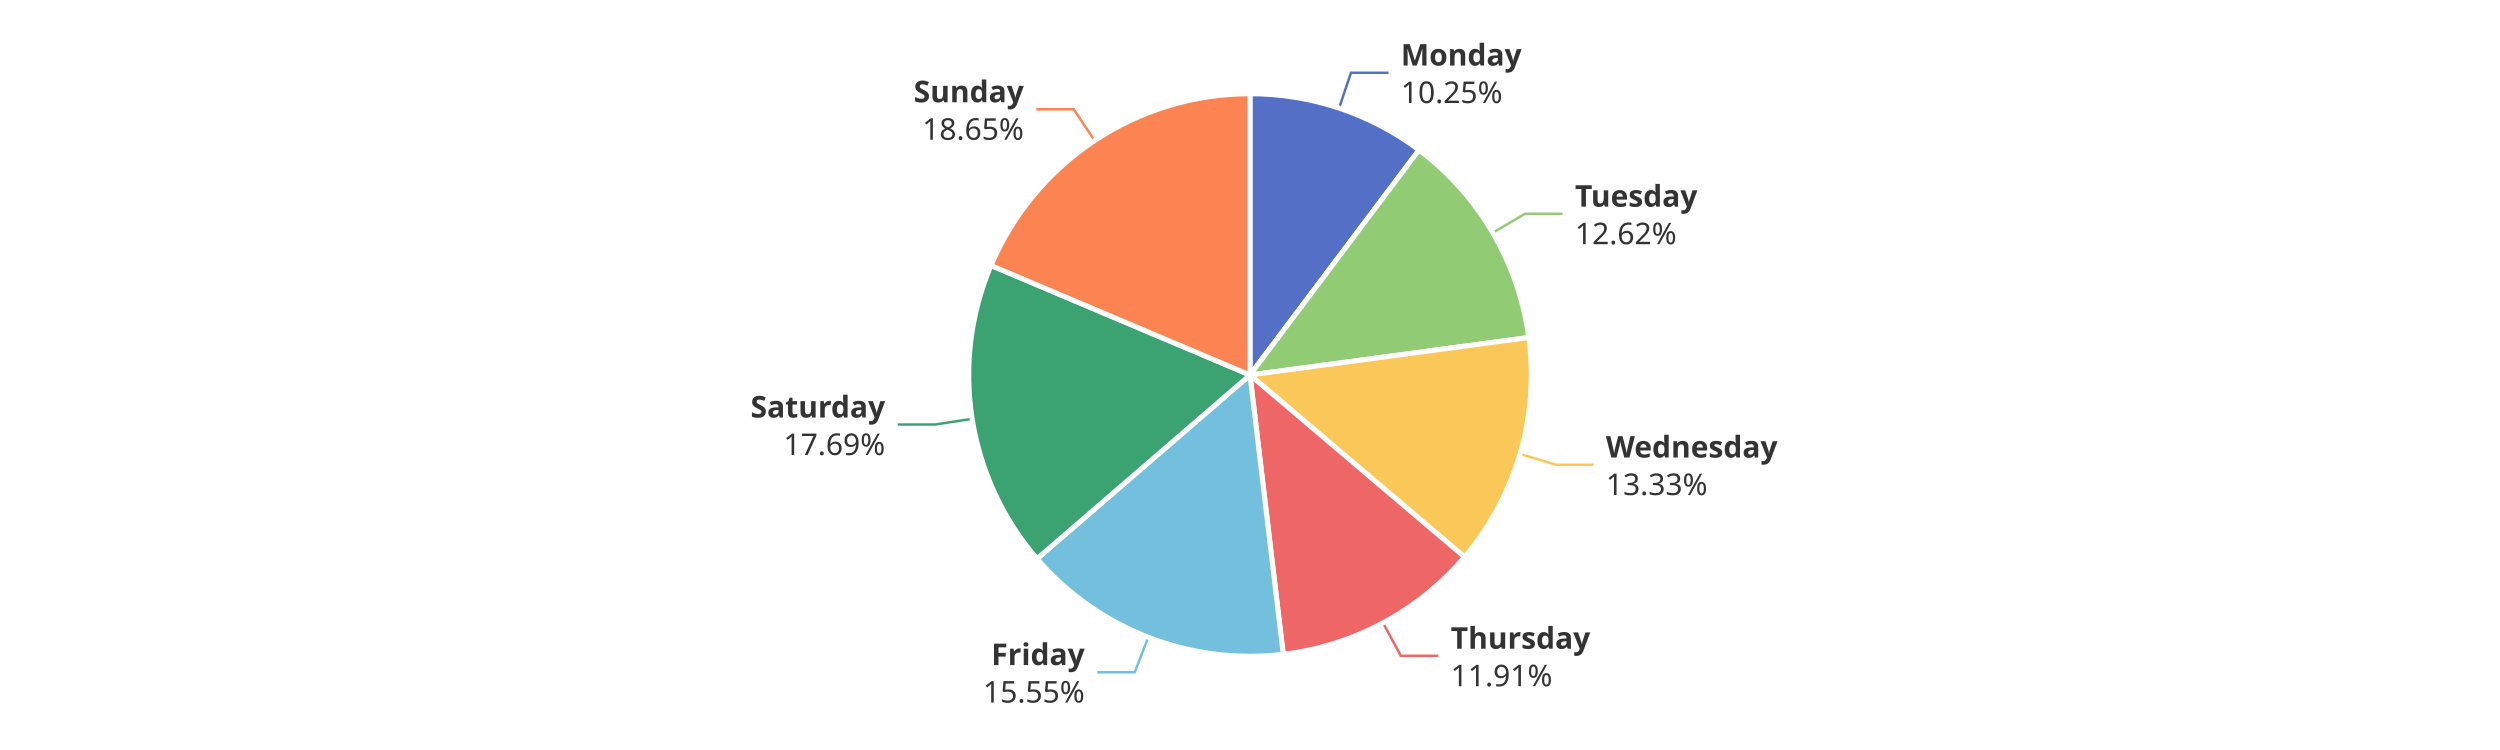
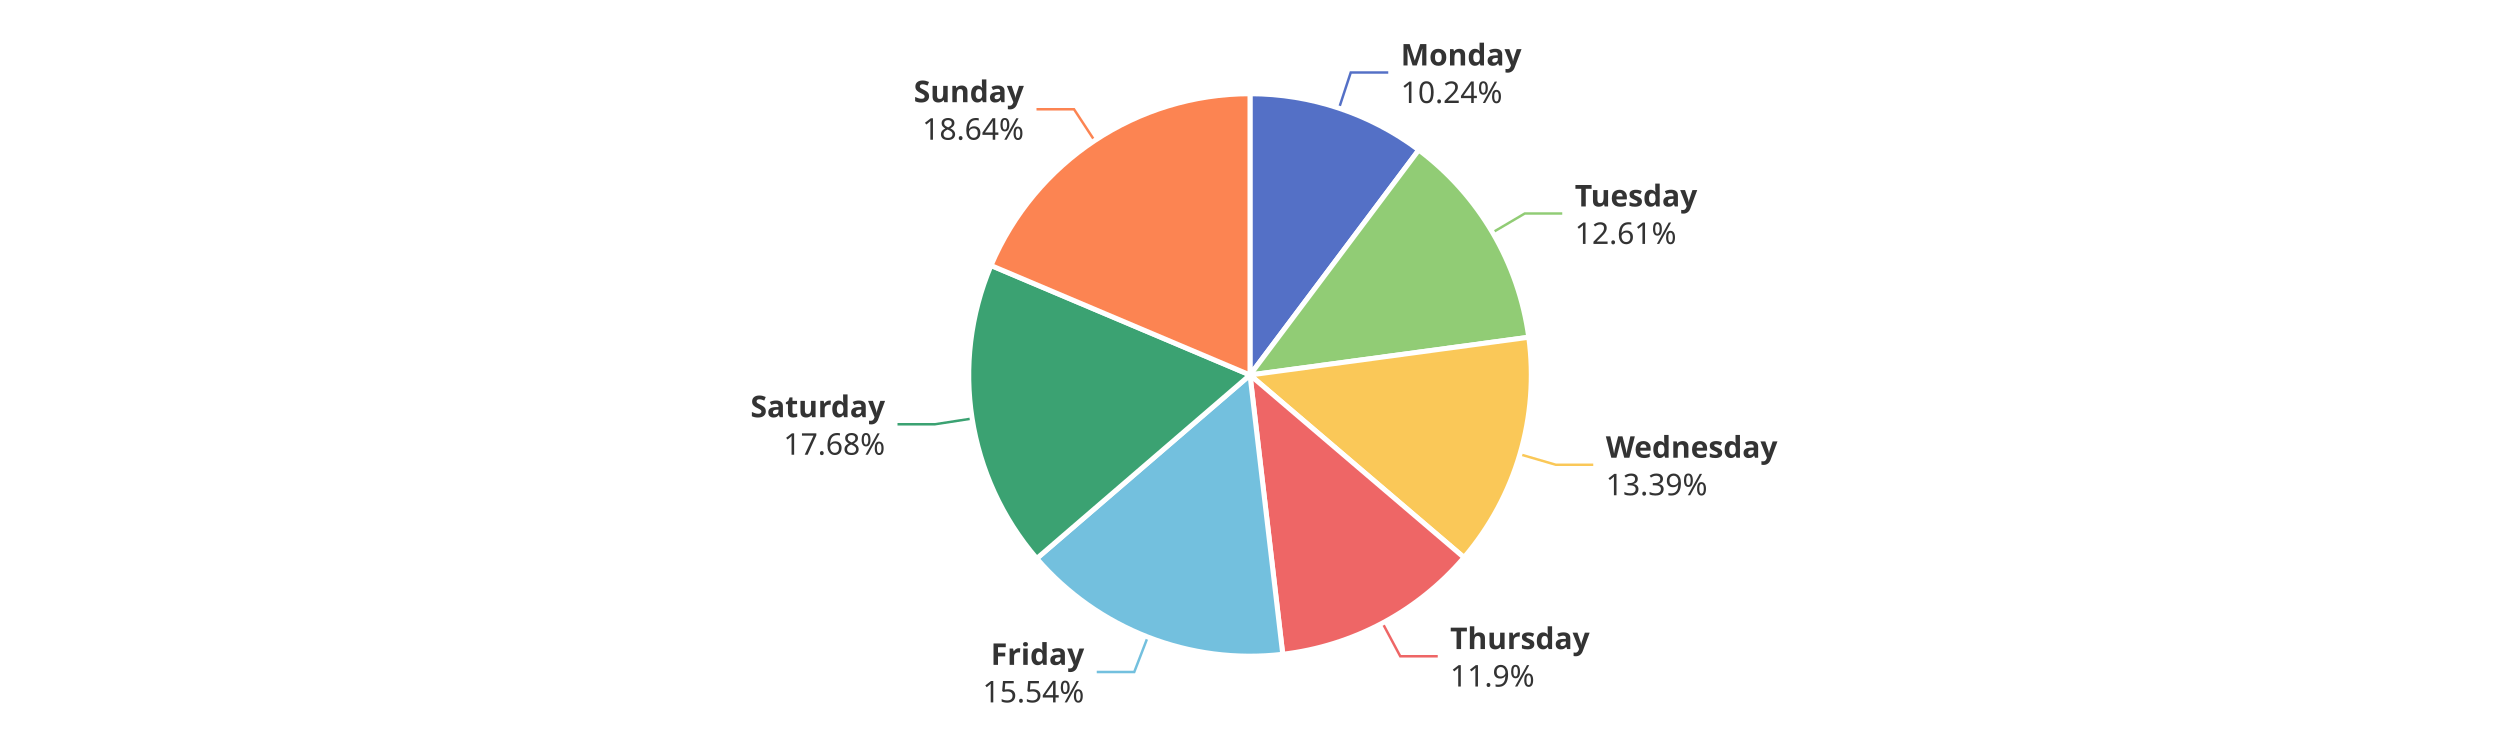
<svg xmlns="http://www.w3.org/2000/svg" width="1000" height="300" version="1.1" baseProfile="full" viewBox="0 0 1000 300">
  <rect width="1000" height="300" x="0" y="0" id="0" fill="#ffffff" />
-   <polyline points="535.6 43.3 540.4 29.1 555.4 29.1" fill="none" stroke="#5470c6" />
-   <polyline points="597.1 93.1 610 85.5 625 85.5" fill="none" stroke="#91cc75" />
-   <polyline points="608 181.6 622.4 185.9 637.4 185.9" fill="none" stroke="#fac858" />
-   <polyline points="553.2 249.1 560.3 262.3 575.3 262.3" fill="none" stroke="#ee6666" />
-   <polyline points="459.3 254.9 453.9 268.9 438.9 268.9" fill="none" stroke="#73c0de" />
-   <polyline points="388.9 167.5 374.1 169.8 359.1 169.8" fill="none" stroke="#3ba272" />
-   <polyline points="437.8 56.2 429.5 43.7 414.5 43.7" fill="none" stroke="#fc8452" />
-   <path d="M500 37.5A112.5 112.5 0 0 1 567.6 60L500 150Z" fill="#5470c6" stroke="#fff" stroke-width="2" stroke-linejoin="round" />
-   <path d="M567.6 60A112.5 112.5 0 0 1 611.5 135L500 150Z" fill="#91cc75" stroke="#fff" stroke-width="2" stroke-linejoin="round" />
-   <path d="M611.5 135A112.5 112.5 0 0 1 585.8 222.8L500 150Z" fill="#fac858" stroke="#fff" stroke-width="2" stroke-linejoin="round" />
-   <path d="M585.8 222.8A112.5 112.5 0 0 1 513.3 261.7L500 150Z" fill="#ee6666" stroke="#fff" stroke-width="2" stroke-linejoin="round" />
-   <path d="M513.3 261.7A112.5 112.5 0 0 1 414.8 223.5L500 150Z" fill="#73c0de" stroke="#fff" stroke-width="2" stroke-linejoin="round" />
-   <path d="M414.8 223.5A112.5 112.5 0 0 1 396.4 106.2L500 150Z" fill="#3ba272" stroke="#fff" stroke-width="2" stroke-linejoin="round" />
+   <polyline points="535.6 43.3 540.3 29 555.3 29" fill="none" stroke="#5470c6" />
+   <polyline points="597 93 609.9 85.4 624.9 85.4" fill="none" stroke="#91cc75" />
+   <polyline points="607.9 181.7 622.3 185.9 637.3 185.9" fill="none" stroke="#fac858" />
+   <polyline points="553 249.2 560.1 262.5 575.1 262.5" fill="none" stroke="#ee6666" />
+   <polyline points="459.1 254.8 453.7 268.8 438.7 268.8" fill="none" stroke="#73c0de" />
+   <polyline points="388.9 167.4 374 169.7 359 169.7" fill="none" stroke="#3ba272" />
+   <polyline points="437.8 56.2 429.6 43.7 414.6 43.7" fill="none" stroke="#fc8452" />
+   <path d="M500 37.5A112.5 112.5 0 0 1 567.5 60L500 150Z" fill="#5470c6" stroke="#fff" stroke-width="2" stroke-linejoin="round" />
+   <path d="M567.5 60A112.5 112.5 0 0 1 611.5 134.9L500 150Z" fill="#91cc75" stroke="#fff" stroke-width="2" stroke-linejoin="round" />
+   <path d="M611.5 134.9A112.5 112.5 0 0 1 585.6 223L500 150Z" fill="#fac858" stroke="#fff" stroke-width="2" stroke-linejoin="round" />
+   <path d="M585.6 223A112.5 112.5 0 0 1 513.1 261.7L500 150Z" fill="#ee6666" stroke="#fff" stroke-width="2" stroke-linejoin="round" />
+   <path d="M513.1 261.7A112.5 112.5 0 0 1 414.7 223.4L500 150Z" fill="#73c0de" stroke="#fff" stroke-width="2" stroke-linejoin="round" />
+   <path d="M414.7 223.4A112.5 112.5 0 0 1 396.4 106.2L500 150Z" fill="#3ba272" stroke="#fff" stroke-width="2" stroke-linejoin="round" />
  <path d="M396.4 106.2A112.5 112.5 0 0 1 500 37.5L500 150Z" fill="#fc8452" stroke="#fff" stroke-width="2" stroke-linejoin="round" />
-   <path d="M0 -15l42.8 0l0 30l-42.8 0Z" transform="translate(560.3547 29.0548)" fill="none" />
-   <text dominant-baseline="central" text-anchor="start" style="font-size:12px;font-family:sans-serif;font-weight:bold;" y="-7.5" transform="translate(560.3547 29.0548)" fill="#333" stroke="rgb(255,255,255)" stroke-width="2" paint-order="stroke" stroke-miterlimit="2">Monday</text>
-   <text dominant-baseline="central" text-anchor="start" style="font-size:12px;font-family:sans-serif;" y="7.5" transform="translate(560.3547 29.0548)" fill="#333" stroke="rgb(255,255,255)" stroke-width="2" paint-order="stroke" stroke-miterlimit="2">10.25%</text>
-   <path d="M0 -15l46.2 0l0 30l-46.2 0Z" transform="translate(629.9952 85.5229)" fill="none" />
-   <text dominant-baseline="central" text-anchor="start" style="font-size:12px;font-family:sans-serif;font-weight:bold;" y="-7.5" transform="translate(629.9952 85.5229)" fill="#333" stroke="rgb(255,255,255)" stroke-width="2" paint-order="stroke" stroke-miterlimit="2">Tuesday</text>
-   <text dominant-baseline="central" text-anchor="start" style="font-size:12px;font-family:sans-serif;" y="7.5" transform="translate(629.9952 85.5229)" fill="#333" stroke="rgb(255,255,255)" stroke-width="2" paint-order="stroke" stroke-miterlimit="2">12.62%</text>
-   <path d="M0 -15l63.6 0l0 30l-63.6 0Z" transform="translate(642.3523 185.8632)" fill="none" />
-   <text dominant-baseline="central" text-anchor="start" style="font-size:12px;font-family:sans-serif;font-weight:bold;" y="-7.5" transform="translate(642.3523 185.8632)" fill="#333" stroke="rgb(255,255,255)" stroke-width="2" paint-order="stroke" stroke-miterlimit="2">Wednesday</text>
-   <text dominant-baseline="central" text-anchor="start" style="font-size:12px;font-family:sans-serif;" y="7.5" transform="translate(642.3523 185.8632)" fill="#333" stroke="rgb(255,255,255)" stroke-width="2" paint-order="stroke" stroke-miterlimit="2">13.33%</text>
-   <path d="M0 -15l50.2 0l0 30l-50.2 0Z" transform="translate(580.3028 262.338)" fill="none" />
-   <text dominant-baseline="central" text-anchor="start" style="font-size:12px;font-family:sans-serif;font-weight:bold;" y="-7.5" transform="translate(580.3028 262.338)" fill="#333" stroke="rgb(255,255,255)" stroke-width="2" paint-order="stroke" stroke-miterlimit="2">Thursday</text>
-   <text dominant-baseline="central" text-anchor="start" style="font-size:12px;font-family:sans-serif;" y="7.5" transform="translate(580.3028 262.338)" fill="#333" stroke="rgb(255,255,255)" stroke-width="2" paint-order="stroke" stroke-miterlimit="2">11.91%</text>
-   <path d="M-40.9 -15l40.9 0l0 30l-40.9 0Z" transform="translate(433.8802 268.8664)" fill="none" />
-   <text dominant-baseline="central" text-anchor="end" style="font-size:12px;font-family:sans-serif;font-weight:bold;" y="-7.5" transform="translate(433.8802 268.8664)" fill="#333" stroke="rgb(255,255,255)" stroke-width="2" paint-order="stroke" stroke-miterlimit="2">Friday</text>
-   <text dominant-baseline="central" text-anchor="end" style="font-size:12px;font-family:sans-serif;" y="7.5" transform="translate(433.8802 268.8664)" fill="#333" stroke="rgb(255,255,255)" stroke-width="2" paint-order="stroke" stroke-miterlimit="2">15.55%</text>
-   <path d="M-48.2 -15l48.2 0l0 30l-48.2 0Z" transform="translate(354.0544 169.8485)" fill="none" />
-   <text dominant-baseline="central" text-anchor="end" style="font-size:12px;font-family:sans-serif;font-weight:bold;" y="-7.5" transform="translate(354.0544 169.8485)" fill="#333" stroke="rgb(255,255,255)" stroke-width="2" paint-order="stroke" stroke-miterlimit="2">Saturday</text>
-   <text dominant-baseline="central" text-anchor="end" style="font-size:12px;font-family:sans-serif;" y="7.5" transform="translate(354.0544 169.8485)" fill="#333" stroke="rgb(255,255,255)" stroke-width="2" paint-order="stroke" stroke-miterlimit="2">17.69%</text>
-   <path d="M-40.9 -15l40.9 0l0 30l-40.9 0Z" transform="translate(409.5253 43.7476)" fill="none" />
-   <text dominant-baseline="central" text-anchor="end" style="font-size:12px;font-family:sans-serif;font-weight:bold;" y="-7.5" transform="translate(409.5253 43.7476)" fill="#333" stroke="rgb(255,255,255)" stroke-width="2" paint-order="stroke" stroke-miterlimit="2">Sunday</text>
-   <text dominant-baseline="central" text-anchor="end" style="font-size:12px;font-family:sans-serif;" y="7.5" transform="translate(409.5253 43.7476)" fill="#333" stroke="rgb(255,255,255)" stroke-width="2" paint-order="stroke" stroke-miterlimit="2">18.65%</text>
+   <path d="M0 -15l42.8 0l0 30l-42.8 0Z" transform="translate(560.3167 29.0421)" fill="none" />
+   <text dominant-baseline="central" text-anchor="start" style="font-size:12px;font-family:sans-serif;font-weight:bold;" y="-7.5" transform="translate(560.3167 29.0421)" fill="#333" stroke="rgb(255,255,255)" stroke-width="2" paint-order="stroke" stroke-miterlimit="2">Monday</text>
+   <text dominant-baseline="central" text-anchor="start" style="font-size:12px;font-family:sans-serif;" y="7.5" transform="translate(560.3167 29.0421)" fill="#333" stroke="rgb(255,255,255)" stroke-width="2" paint-order="stroke" stroke-miterlimit="2">10.24%</text>
+   <path d="M0 -15l46.2 0l0 30l-46.2 0Z" transform="translate(629.9344 85.4192)" fill="none" />
+   <text dominant-baseline="central" text-anchor="start" style="font-size:12px;font-family:sans-serif;font-weight:bold;" y="-7.5" transform="translate(629.9344 85.4192)" fill="#333" stroke="rgb(255,255,255)" stroke-width="2" paint-order="stroke" stroke-miterlimit="2">Tuesday</text>
+   <text dominant-baseline="central" text-anchor="start" style="font-size:12px;font-family:sans-serif;" y="7.5" transform="translate(629.9344 85.4192)" fill="#333" stroke="rgb(255,255,255)" stroke-width="2" paint-order="stroke" stroke-miterlimit="2">12.61%</text>
+   <path d="M0 -15l63.6 0l0 30l-63.6 0Z" transform="translate(642.3297 185.9401)" fill="none" />
+   <text dominant-baseline="central" text-anchor="start" style="font-size:12px;font-family:sans-serif;font-weight:bold;" y="-7.5" transform="translate(642.3297 185.9401)" fill="#333" stroke="rgb(255,255,255)" stroke-width="2" paint-order="stroke" stroke-miterlimit="2">Wednesday</text>
+   <text dominant-baseline="central" text-anchor="start" style="font-size:12px;font-family:sans-serif;" y="7.5" transform="translate(642.3297 185.9401)" fill="#333" stroke="rgb(255,255,255)" stroke-width="2" paint-order="stroke" stroke-miterlimit="2">13.39%</text>
+   <path d="M0 -15l50.2 0l0 30l-50.2 0Z" transform="translate(580.0556 262.4703)" fill="none" />
+   <text dominant-baseline="central" text-anchor="start" style="font-size:12px;font-family:sans-serif;font-weight:bold;" y="-7.5" transform="translate(580.0556 262.4703)" fill="#333" stroke="rgb(255,255,255)" stroke-width="2" paint-order="stroke" stroke-miterlimit="2">Thursday</text>
+   <text dominant-baseline="central" text-anchor="start" style="font-size:12px;font-family:sans-serif;" y="7.5" transform="translate(580.0556 262.4703)" fill="#333" stroke="rgb(255,255,255)" stroke-width="2" paint-order="stroke" stroke-miterlimit="2">11.9%</text>
+   <path d="M-40.9 -15l40.9 0l0 30l-40.9 0Z" transform="translate(433.6935 268.7938)" fill="none" />
+   <text dominant-baseline="central" text-anchor="end" style="font-size:12px;font-family:sans-serif;font-weight:bold;" y="-7.5" transform="translate(433.6935 268.7938)" fill="#333" stroke="rgb(255,255,255)" stroke-width="2" paint-order="stroke" stroke-miterlimit="2">Friday</text>
+   <text dominant-baseline="central" text-anchor="end" style="font-size:12px;font-family:sans-serif;" y="7.5" transform="translate(433.6935 268.7938)" fill="#333" stroke="rgb(255,255,255)" stroke-width="2" paint-order="stroke" stroke-miterlimit="2">15.54%</text>
+   <path d="M-48.2 -15l48.2 0l0 30l-48.2 0Z" transform="translate(354.0358 169.7297)" fill="none" />
+   <text dominant-baseline="central" text-anchor="end" style="font-size:12px;font-family:sans-serif;font-weight:bold;" y="-7.5" transform="translate(354.0358 169.7297)" fill="#333" stroke="rgb(255,255,255)" stroke-width="2" paint-order="stroke" stroke-miterlimit="2">Saturday</text>
+   <text dominant-baseline="central" text-anchor="end" style="font-size:12px;font-family:sans-serif;" y="7.5" transform="translate(354.0358 169.7297)" fill="#333" stroke="rgb(255,255,255)" stroke-width="2" paint-order="stroke" stroke-miterlimit="2">17.68%</text>
+   <path d="M-40.9 -15l40.9 0l0 30l-40.9 0Z" transform="translate(409.5587 43.7255)" fill="none" />
+   <text dominant-baseline="central" text-anchor="end" style="font-size:12px;font-family:sans-serif;font-weight:bold;" y="-7.5" transform="translate(409.5587 43.7255)" fill="#333" stroke="rgb(255,255,255)" stroke-width="2" paint-order="stroke" stroke-miterlimit="2">Sunday</text>
+   <text dominant-baseline="central" text-anchor="end" style="font-size:12px;font-family:sans-serif;" y="7.5" transform="translate(409.5587 43.7255)" fill="#333" stroke="rgb(255,255,255)" stroke-width="2" paint-order="stroke" stroke-miterlimit="2">18.64%</text>
</svg>
